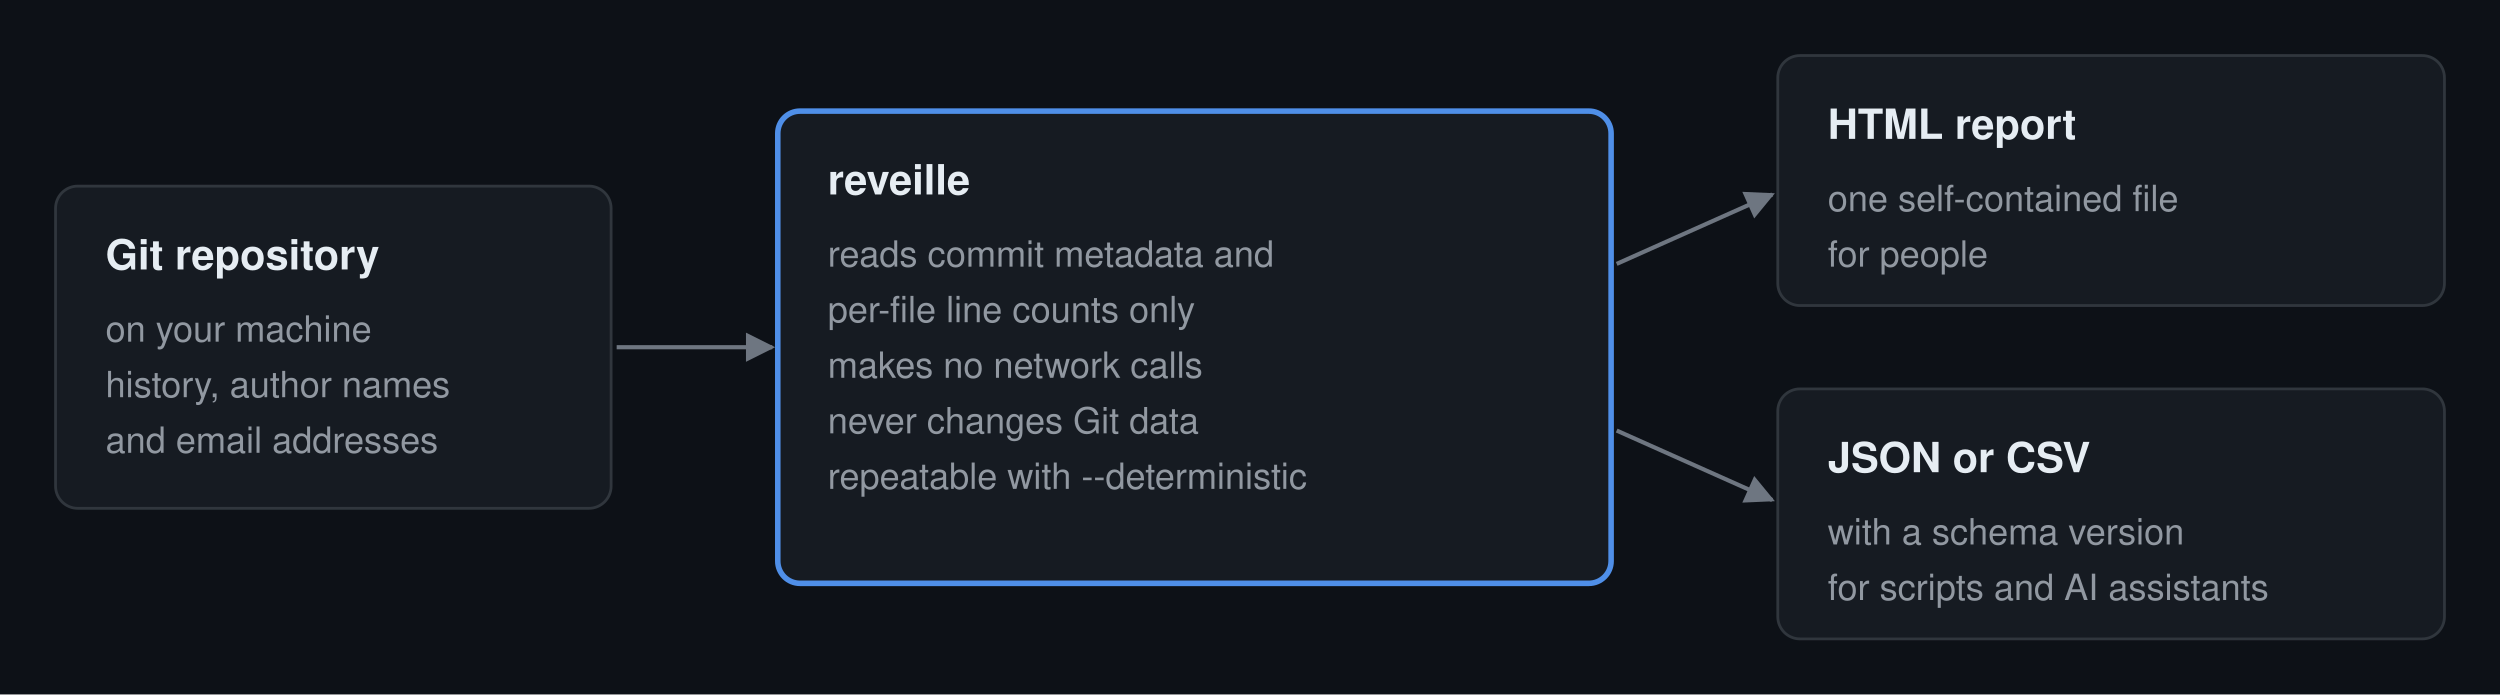
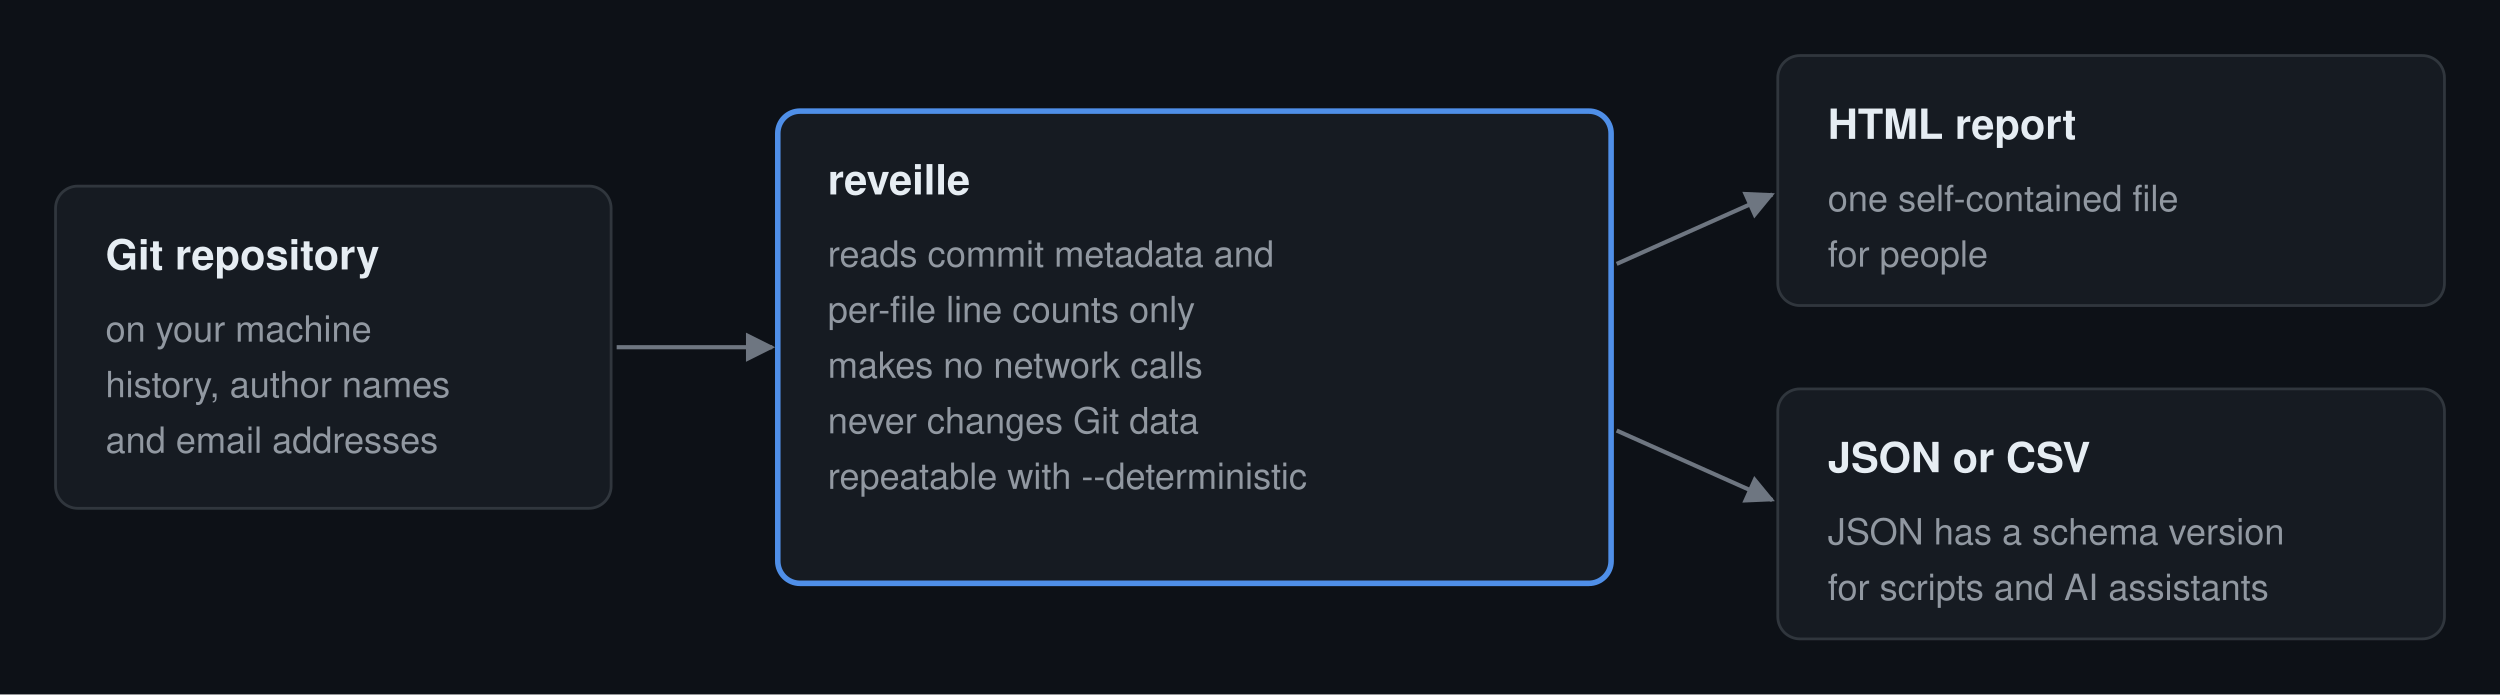
<svg xmlns="http://www.w3.org/2000/svg" width="900" height="250" viewBox="0 0 900 250" font-family="-apple-system, 'Segoe UI', Helvetica, Arial, sans-serif">
  <defs>
    <marker id="a" viewBox="0 0 10 10" refX="9" refY="5" markerWidth="7" markerHeight="7" orient="auto">
      <path d="M0 0L10 5L0 10z" fill="#6e7681" />
    </marker>
  </defs>
  <rect width="900" height="250" fill="#0d1117" />
  <rect x="20" y="67" width="200" height="116" rx="8" fill="#161b22" stroke="#30363d" stroke-width="1" />
  <text x="38" y="97" font-size="15" font-weight="600" fill="#e6edf3">Git repository</text>
  <text x="38" y="123" font-size="13" fill="#9198a1">on your machine</text>
  <text x="38" y="143" font-size="13" fill="#9198a1">history, author names</text>
  <text x="38" y="163" font-size="13" fill="#9198a1">and email addresses</text>
  <line x1="222" y1="125" x2="278" y2="125" stroke="#6e7681" stroke-width="1.5" marker-end="url(#a)" />
  <rect x="280" y="40" width="300" height="170" rx="8" fill="#161b22" stroke="#4f8fe8" stroke-width="2" />
  <text x="298" y="70" font-size="15" font-weight="600" fill="#e6edf3">reveille</text>
  <text x="298" y="96" font-size="13" fill="#9198a1">reads commit metadata and</text>
  <text x="298" y="116" font-size="13" fill="#9198a1">per-file line counts only</text>
  <text x="298" y="136" font-size="13" fill="#9198a1">makes no network calls</text>
  <text x="298" y="156" font-size="13" fill="#9198a1">never changes Git data</text>
  <text x="298" y="176" font-size="13" fill="#9198a1">repeatable with --deterministic</text>
  <line x1="582" y1="95" x2="638" y2="70" stroke="#6e7681" stroke-width="1.5" marker-end="url(#a)" />
  <line x1="582" y1="155" x2="638" y2="180" stroke="#6e7681" stroke-width="1.5" marker-end="url(#a)" />
  <rect x="640" y="20" width="240" height="90" rx="8" fill="#161b22" stroke="#30363d" stroke-width="1" />
  <text x="658" y="50" font-size="15" font-weight="600" fill="#e6edf3">HTML report</text>
  <text x="658" y="76" font-size="13" fill="#9198a1">one self-contained file</text>
  <text x="658" y="96" font-size="13" fill="#9198a1">for people</text>
  <rect x="640" y="140" width="240" height="90" rx="8" fill="#161b22" stroke="#30363d" stroke-width="1" />
  <text x="658" y="170" font-size="15" font-weight="600" fill="#e6edf3">JSON or CSV</text>
-   <text x="658" y="196" font-size="13" fill="#9198a1">with a schema version</text>
+   <text x="658" y="196" font-size="13" fill="#9198a1">JSON has a schema version</text>
  <text x="658" y="216" font-size="13" fill="#9198a1">for scripts and AI assistants</text>
</svg>
